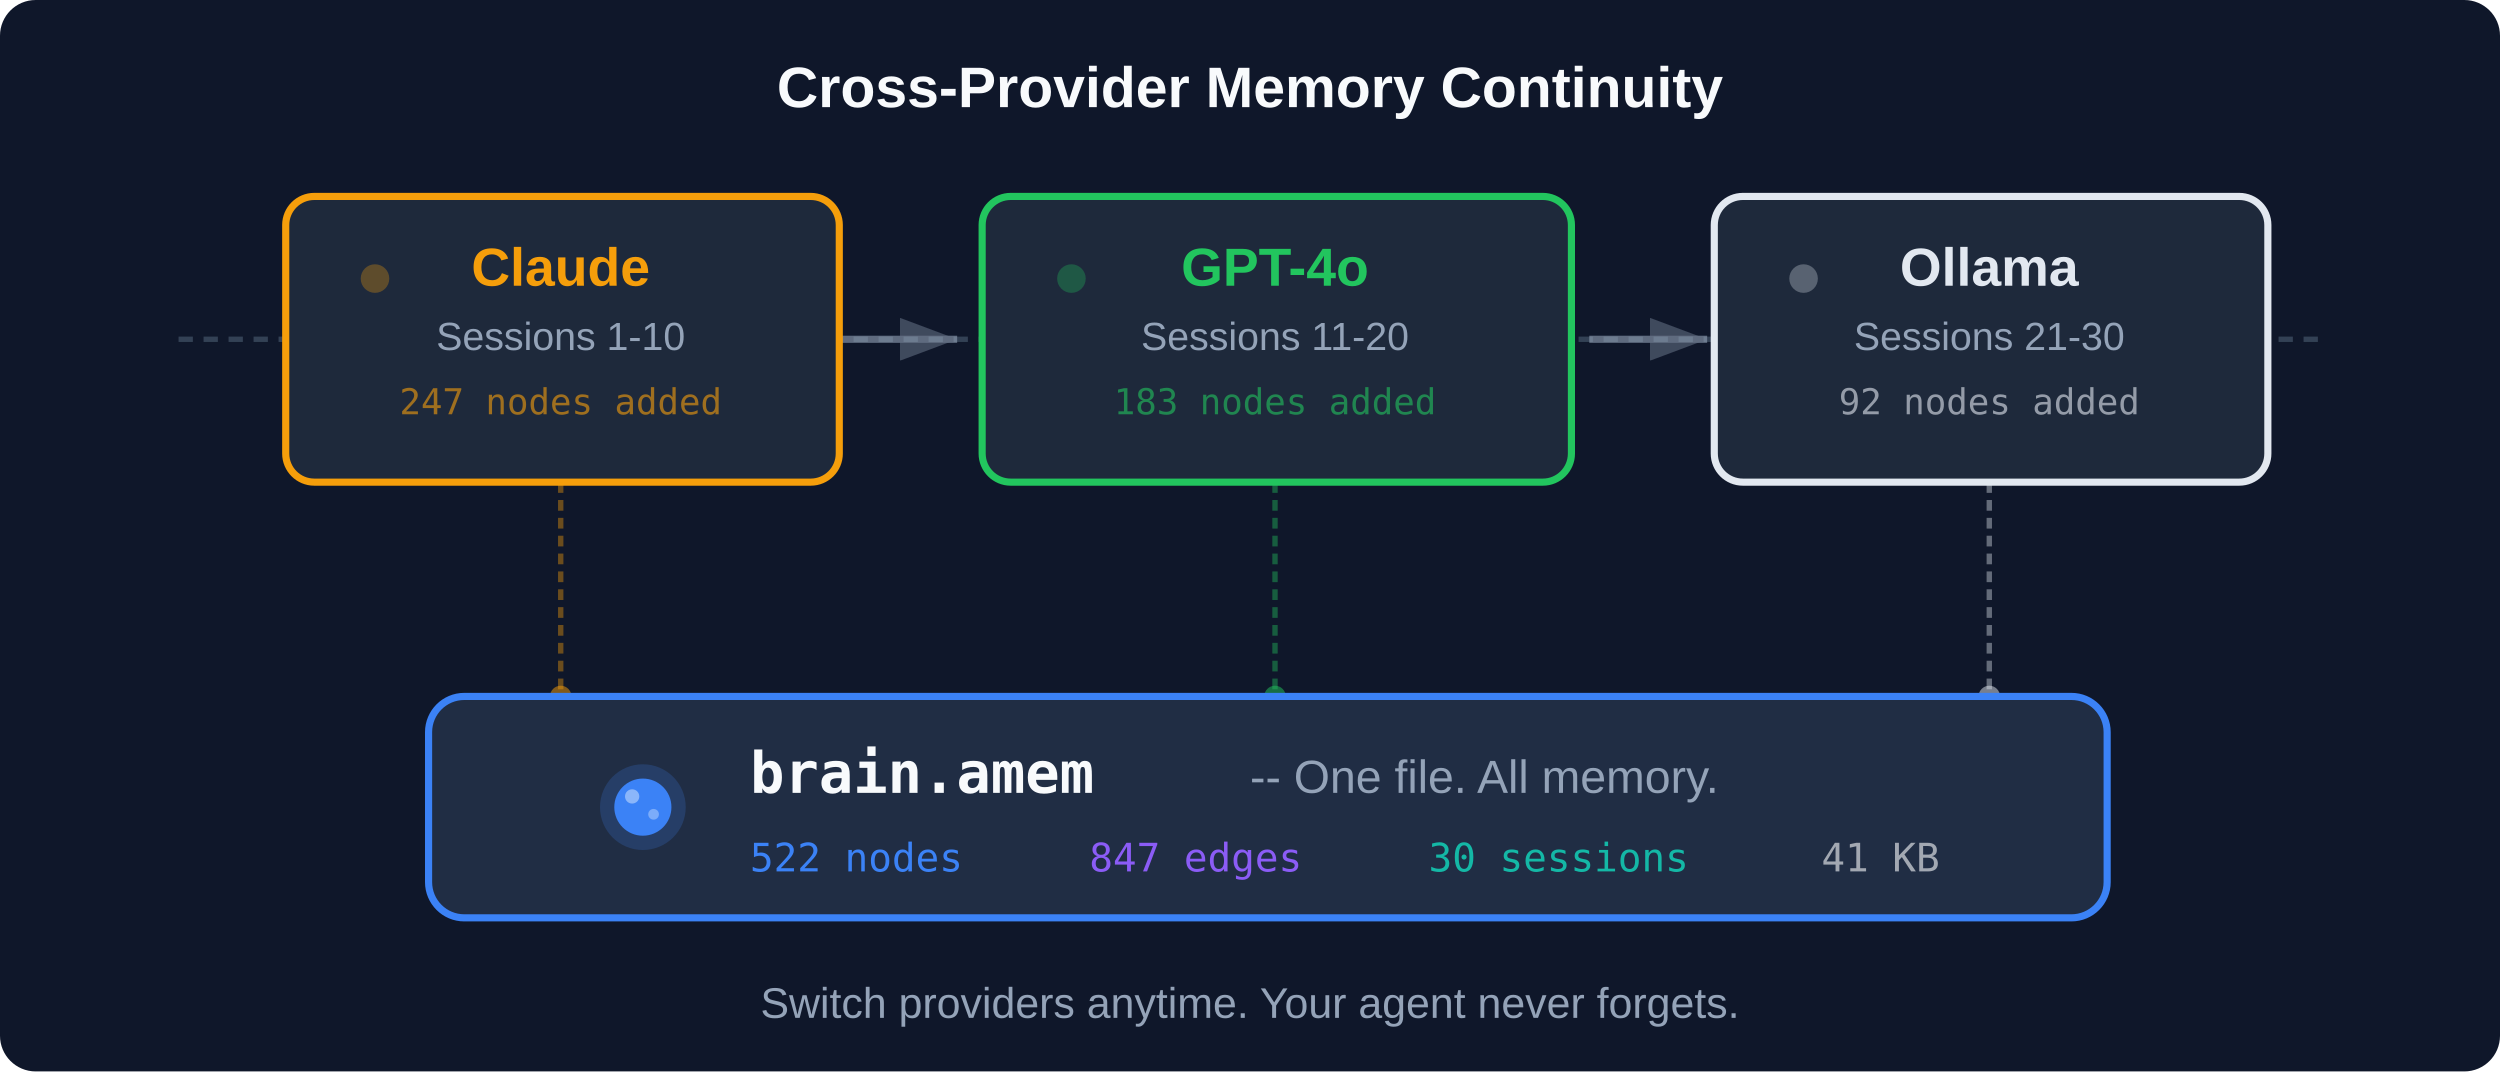
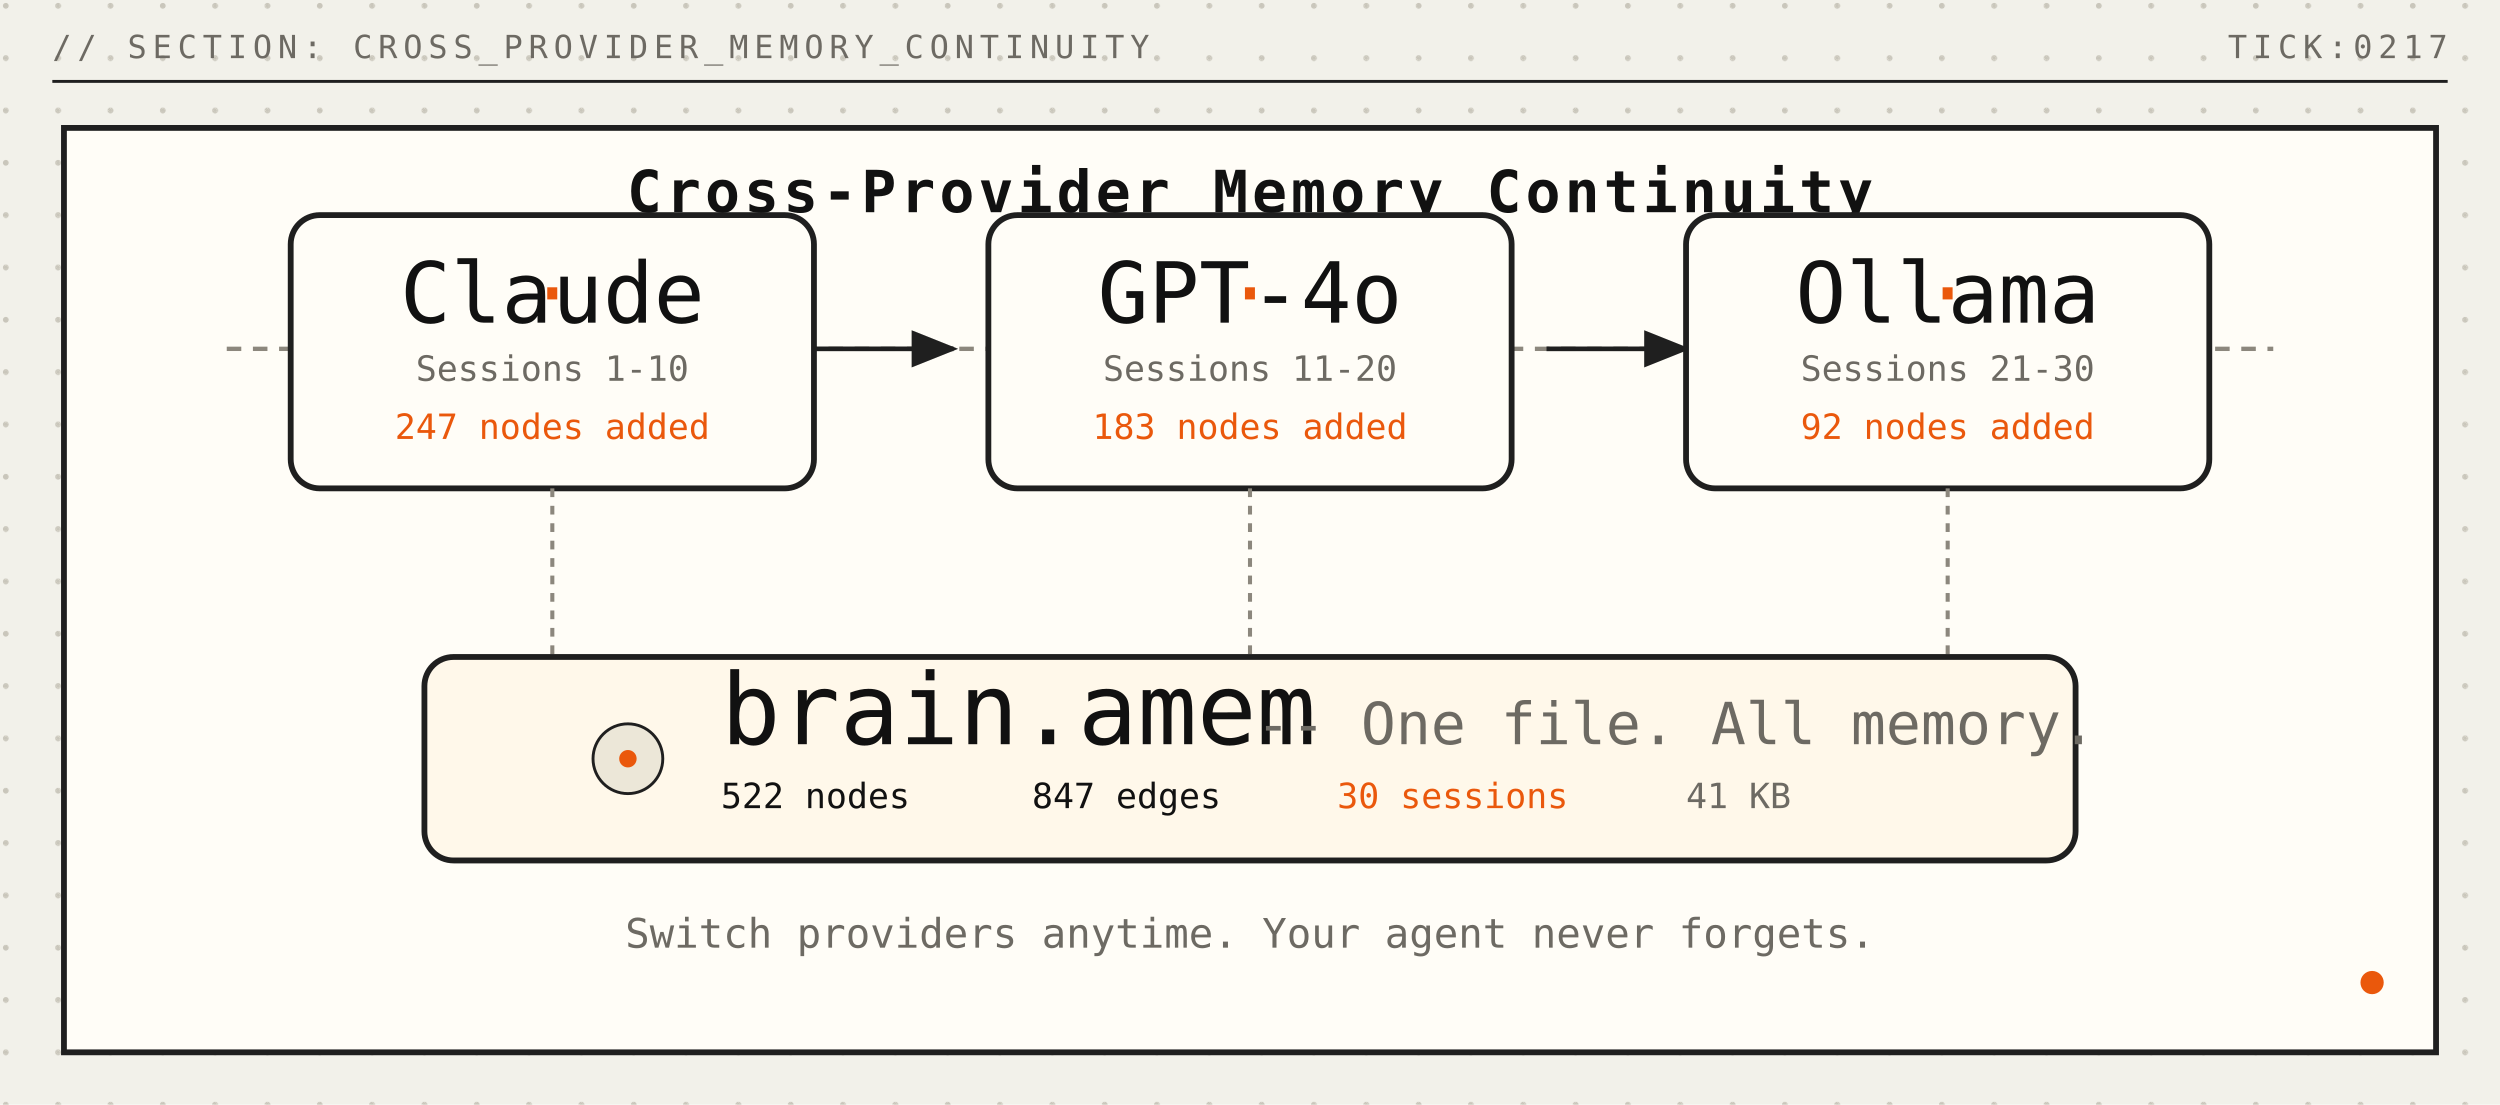
- <svg xmlns="http://www.w3.org/2000/svg" width="700" height="300" viewBox="0 0 700 300">
+ <svg xmlns="http://www.w3.org/2000/svg" viewBox="0 0 860 380" role="img" aria-label="Cross-provider memory continuity with AgenticMemory">
  <defs>
-     <marker id="arrowRight" markerWidth="8" markerHeight="6" refX="8" refY="3" orient="auto">
-       <path d="M0,0 L8,3 L0,6" fill="#94A3B8" opacity="0.6" />
+     <pattern id="dot-grid" width="18" height="18" patternUnits="userSpaceOnUse">
+       <circle cx="2" cy="2" r="1" fill="#c9c6bb" />
+     </pattern>
+     <marker id="arrow" markerWidth="10" markerHeight="8" refX="9" refY="4" orient="auto">
+       <path d="M0,0 L10,4 L0,8 Z" fill="#1f1f1f" />
    </marker>
-     <marker id="arrowDown" markerWidth="6" markerHeight="8" refX="3" refY="8" orient="auto">
-       <path d="M0,0 L3,8 L6,0" fill="#8B5CF6" opacity="0.5" />
-     </marker>
+     <style>
+       .mono { font-family:'IBM Plex Mono','JetBrains Mono',monospace; }
+       .ink { fill:#111111; }
+       .muted { fill:#6d6a63; }
+       .signal { fill:#ea580c; }
+       .frame { fill:#fffdf7; stroke:#1f1f1f; stroke-width:2; }
+       .provider { fill:#fffdf7; stroke:#1f1f1f; stroke-width:2; }
+     </style>
  </defs>
-   <rect width="700" height="300" fill="#0F172A" rx="10" />
-   <text x="350" y="30" text-anchor="middle" font-family="Arial, Helvetica, sans-serif" font-size="16" font-weight="700" fill="#F8FAFC">Cross-Provider Memory Continuity</text>
-   <line x1="50" y1="95" x2="650" y2="95" stroke="#334155" stroke-width="1.5" stroke-dasharray="4 3" />
-   <line x1="235" y1="95" x2="268" y2="95" stroke="#94A3B8" stroke-width="2" marker-end="url(#arrowRight)" opacity="0.6" />
-   <line x1="445" y1="95" x2="478" y2="95" stroke="#94A3B8" stroke-width="2" marker-end="url(#arrowRight)" opacity="0.6" />
-   <rect x="80" y="55" width="155" height="80" rx="8" fill="#1E293B" stroke="#F59E0B" stroke-width="2" />
-   <text x="157" y="80" text-anchor="middle" font-family="Arial, Helvetica, sans-serif" font-size="15" font-weight="700" fill="#F59E0B">Claude</text>
-   <text x="157" y="98" text-anchor="middle" font-family="Arial, Helvetica, sans-serif" font-size="11" fill="#94A3B8">Sessions 1-10</text>
-   <text x="157" y="116" text-anchor="middle" font-family="monospace" font-size="10" fill="#F59E0B" opacity="0.6">247 nodes added</text>
-   <circle cx="105" cy="78" r="4" fill="#F59E0B" opacity="0.3" />
-   <rect x="275" y="55" width="165" height="80" rx="8" fill="#1E293B" stroke="#22C55E" stroke-width="2" />
-   <text x="357" y="80" text-anchor="middle" font-family="Arial, Helvetica, sans-serif" font-size="15" font-weight="700" fill="#22C55E">GPT-4o</text>
-   <text x="357" y="98" text-anchor="middle" font-family="Arial, Helvetica, sans-serif" font-size="11" fill="#94A3B8">Sessions 11-20</text>
-   <text x="357" y="116" text-anchor="middle" font-family="monospace" font-size="10" fill="#22C55E" opacity="0.6">183 nodes added</text>
-   <circle cx="300" cy="78" r="4" fill="#22C55E" opacity="0.3" />
-   <rect x="480" y="55" width="155" height="80" rx="8" fill="#1E293B" stroke="#E2E8F0" stroke-width="2" />
-   <text x="557" y="80" text-anchor="middle" font-family="Arial, Helvetica, sans-serif" font-size="15" font-weight="700" fill="#E2E8F0">Ollama</text>
-   <text x="557" y="98" text-anchor="middle" font-family="Arial, Helvetica, sans-serif" font-size="11" fill="#94A3B8">Sessions 21-30</text>
-   <text x="557" y="116" text-anchor="middle" font-family="monospace" font-size="10" fill="#E2E8F0" opacity="0.6">92 nodes added</text>
-   <circle cx="505" cy="78" r="4" fill="#E2E8F0" opacity="0.3" />
-   <line x1="157" y1="135" x2="157" y2="195" stroke="#F59E0B" stroke-width="1.5" opacity="0.4" stroke-dasharray="3 2" />
-   <line x1="357" y1="135" x2="357" y2="195" stroke="#22C55E" stroke-width="1.5" opacity="0.4" stroke-dasharray="3 2" />
-   <line x1="557" y1="135" x2="557" y2="195" stroke="#E2E8F0" stroke-width="1.5" opacity="0.4" stroke-dasharray="3 2" />
-   <circle cx="157" cy="195" r="3" fill="#F59E0B" opacity="0.5" />
-   <circle cx="357" cy="195" r="3" fill="#22C55E" opacity="0.5" />
-   <circle cx="557" cy="195" r="3" fill="#E2E8F0" opacity="0.5" />
-   <rect x="120" y="195" width="470" height="62" rx="10" fill="#1E293B" stroke="#3B82F6" stroke-width="2" />
-   <rect x="120" y="195" width="470" height="62" rx="10" fill="#3B82F6" opacity="0.05" />
-   <circle cx="180" cy="226" r="12" fill="#3B82F6" opacity="0.2" />
-   <circle cx="180" cy="226" r="8" fill="#3B82F6" />
-   <circle cx="177" cy="223" r="2" fill="#DBEAFE" opacity="0.5" />
-   <circle cx="183" cy="228" r="1.5" fill="#DBEAFE" opacity="0.4" />
-   <text x="210" y="222" font-family="monospace" font-size="16" font-weight="700" fill="#F8FAFC">brain.amem</text>
-   <text x="350" y="222" font-family="Arial, Helvetica, sans-serif" font-size="13" fill="#94A3B8">  --  One file. All memory.</text>
-   <text x="210" y="244" font-family="monospace" font-size="11" fill="#3B82F6">522 nodes</text>
-   <text x="305" y="244" font-family="monospace" font-size="11" fill="#8B5CF6">847 edges</text>
-   <text x="400" y="244" font-family="monospace" font-size="11" fill="#14B8A6">30 sessions</text>
-   <text x="510" y="244" font-family="monospace" font-size="11" fill="#F8FAFC" opacity="0.6">41 KB</text>
-   <text x="350" y="285" text-anchor="middle" font-family="Arial, Helvetica, sans-serif" font-size="12" fill="#94A3B8">Switch providers anytime. Your agent never forgets.</text>
+   <rect width="860" height="380" fill="#f2f1ea" />
+   <rect width="860" height="380" fill="url(#dot-grid)" />
+   <line x1="18" y1="28" x2="842" y2="28" stroke="#1f1f1f" />
+   <text x="18" y="20" class="mono muted" font-size="11" letter-spacing="2">// SECTION: CROSS_PROVIDER_MEMORY_CONTINUITY</text>
+   <text x="842" y="20" class="mono muted" font-size="11" letter-spacing="2" text-anchor="end">TICK:0217</text>
+   <rect x="22" y="44" width="816" height="318" class="frame" />
+   <text x="430" y="73" class="mono ink" font-size="20" font-weight="700" letter-spacing="1.4" text-anchor="middle">Cross-Provider Memory Continuity</text>
+   <line x1="78" y1="120" x2="782" y2="120" stroke="#8c877d" stroke-width="1.5" stroke-dasharray="5 4" />
+   <line x1="280" y1="120" x2="328" y2="120" stroke="#1f1f1f" stroke-width="1.6" marker-end="url(#arrow)" />
+   <line x1="532" y1="120" x2="580" y2="120" stroke="#1f1f1f" stroke-width="1.6" marker-end="url(#arrow)" />
+   <rect x="100" y="74" width="180" height="94" rx="10" class="provider" />
+   <text x="190" y="103" class="mono signal" font-size="28" text-anchor="middle">.</text>
+   <text x="190" y="111" class="mono ink" font-size="29" text-anchor="middle">Claude</text>
+   <text x="190" y="131" class="mono muted" font-size="12" text-anchor="middle">Sessions 1-10</text>
+   <text x="190" y="151" class="mono signal" font-size="12" text-anchor="middle">247 nodes added</text>
+   <rect x="340" y="74" width="180" height="94" rx="10" class="provider" />
+   <text x="430" y="103" class="mono signal" font-size="28" text-anchor="middle">.</text>
+   <text x="430" y="111" class="mono ink" font-size="29" text-anchor="middle">GPT-4o</text>
+   <text x="430" y="131" class="mono muted" font-size="12" text-anchor="middle">Sessions 11-20</text>
+   <text x="430" y="151" class="mono signal" font-size="12" text-anchor="middle">183 nodes added</text>
+   <rect x="580" y="74" width="180" height="94" rx="10" class="provider" />
+   <text x="670" y="103" class="mono signal" font-size="28" text-anchor="middle">.</text>
+   <text x="670" y="111" class="mono ink" font-size="29" text-anchor="middle">Ollama</text>
+   <text x="670" y="131" class="mono muted" font-size="12" text-anchor="middle">Sessions 21-30</text>
+   <text x="670" y="151" class="mono signal" font-size="12" text-anchor="middle">92 nodes added</text>
+   <line x1="190" y1="168" x2="190" y2="226" stroke="#8c877d" stroke-width="1.4" stroke-dasharray="3 3" />
+   <line x1="430" y1="168" x2="430" y2="226" stroke="#8c877d" stroke-width="1.4" stroke-dasharray="3 3" />
+   <line x1="670" y1="168" x2="670" y2="226" stroke="#8c877d" stroke-width="1.4" stroke-dasharray="3 3" />
+   <rect x="146" y="226" width="568" height="70" rx="10" fill="#fff8ea" stroke="#1f1f1f" stroke-width="2" />
+   <circle cx="216" cy="261" r="12" fill="#ece7d8" stroke="#1f1f1f" />
+   <circle cx="216" cy="261" r="3" fill="#ea580c" />
+   <text x="248" y="256" class="mono ink" font-size="34">brain.amem</text>
+   <text x="432" y="256" class="mono muted" font-size="20">-- One file. All memory.</text>
+   <text x="248" y="278" class="mono ink" font-size="12">522 nodes</text>
+   <text x="355" y="278" class="mono ink" font-size="12">847 edges</text>
+   <text x="460" y="278" class="mono signal" font-size="12">30 sessions</text>
+   <text x="580" y="278" class="mono muted" font-size="12">41 KB</text>
+   <text x="430" y="326" class="mono muted" font-size="14" text-anchor="middle">Switch providers anytime. Your agent never forgets.</text>
+   <circle cx="816" cy="338" r="4" class="signal" />
</svg>
